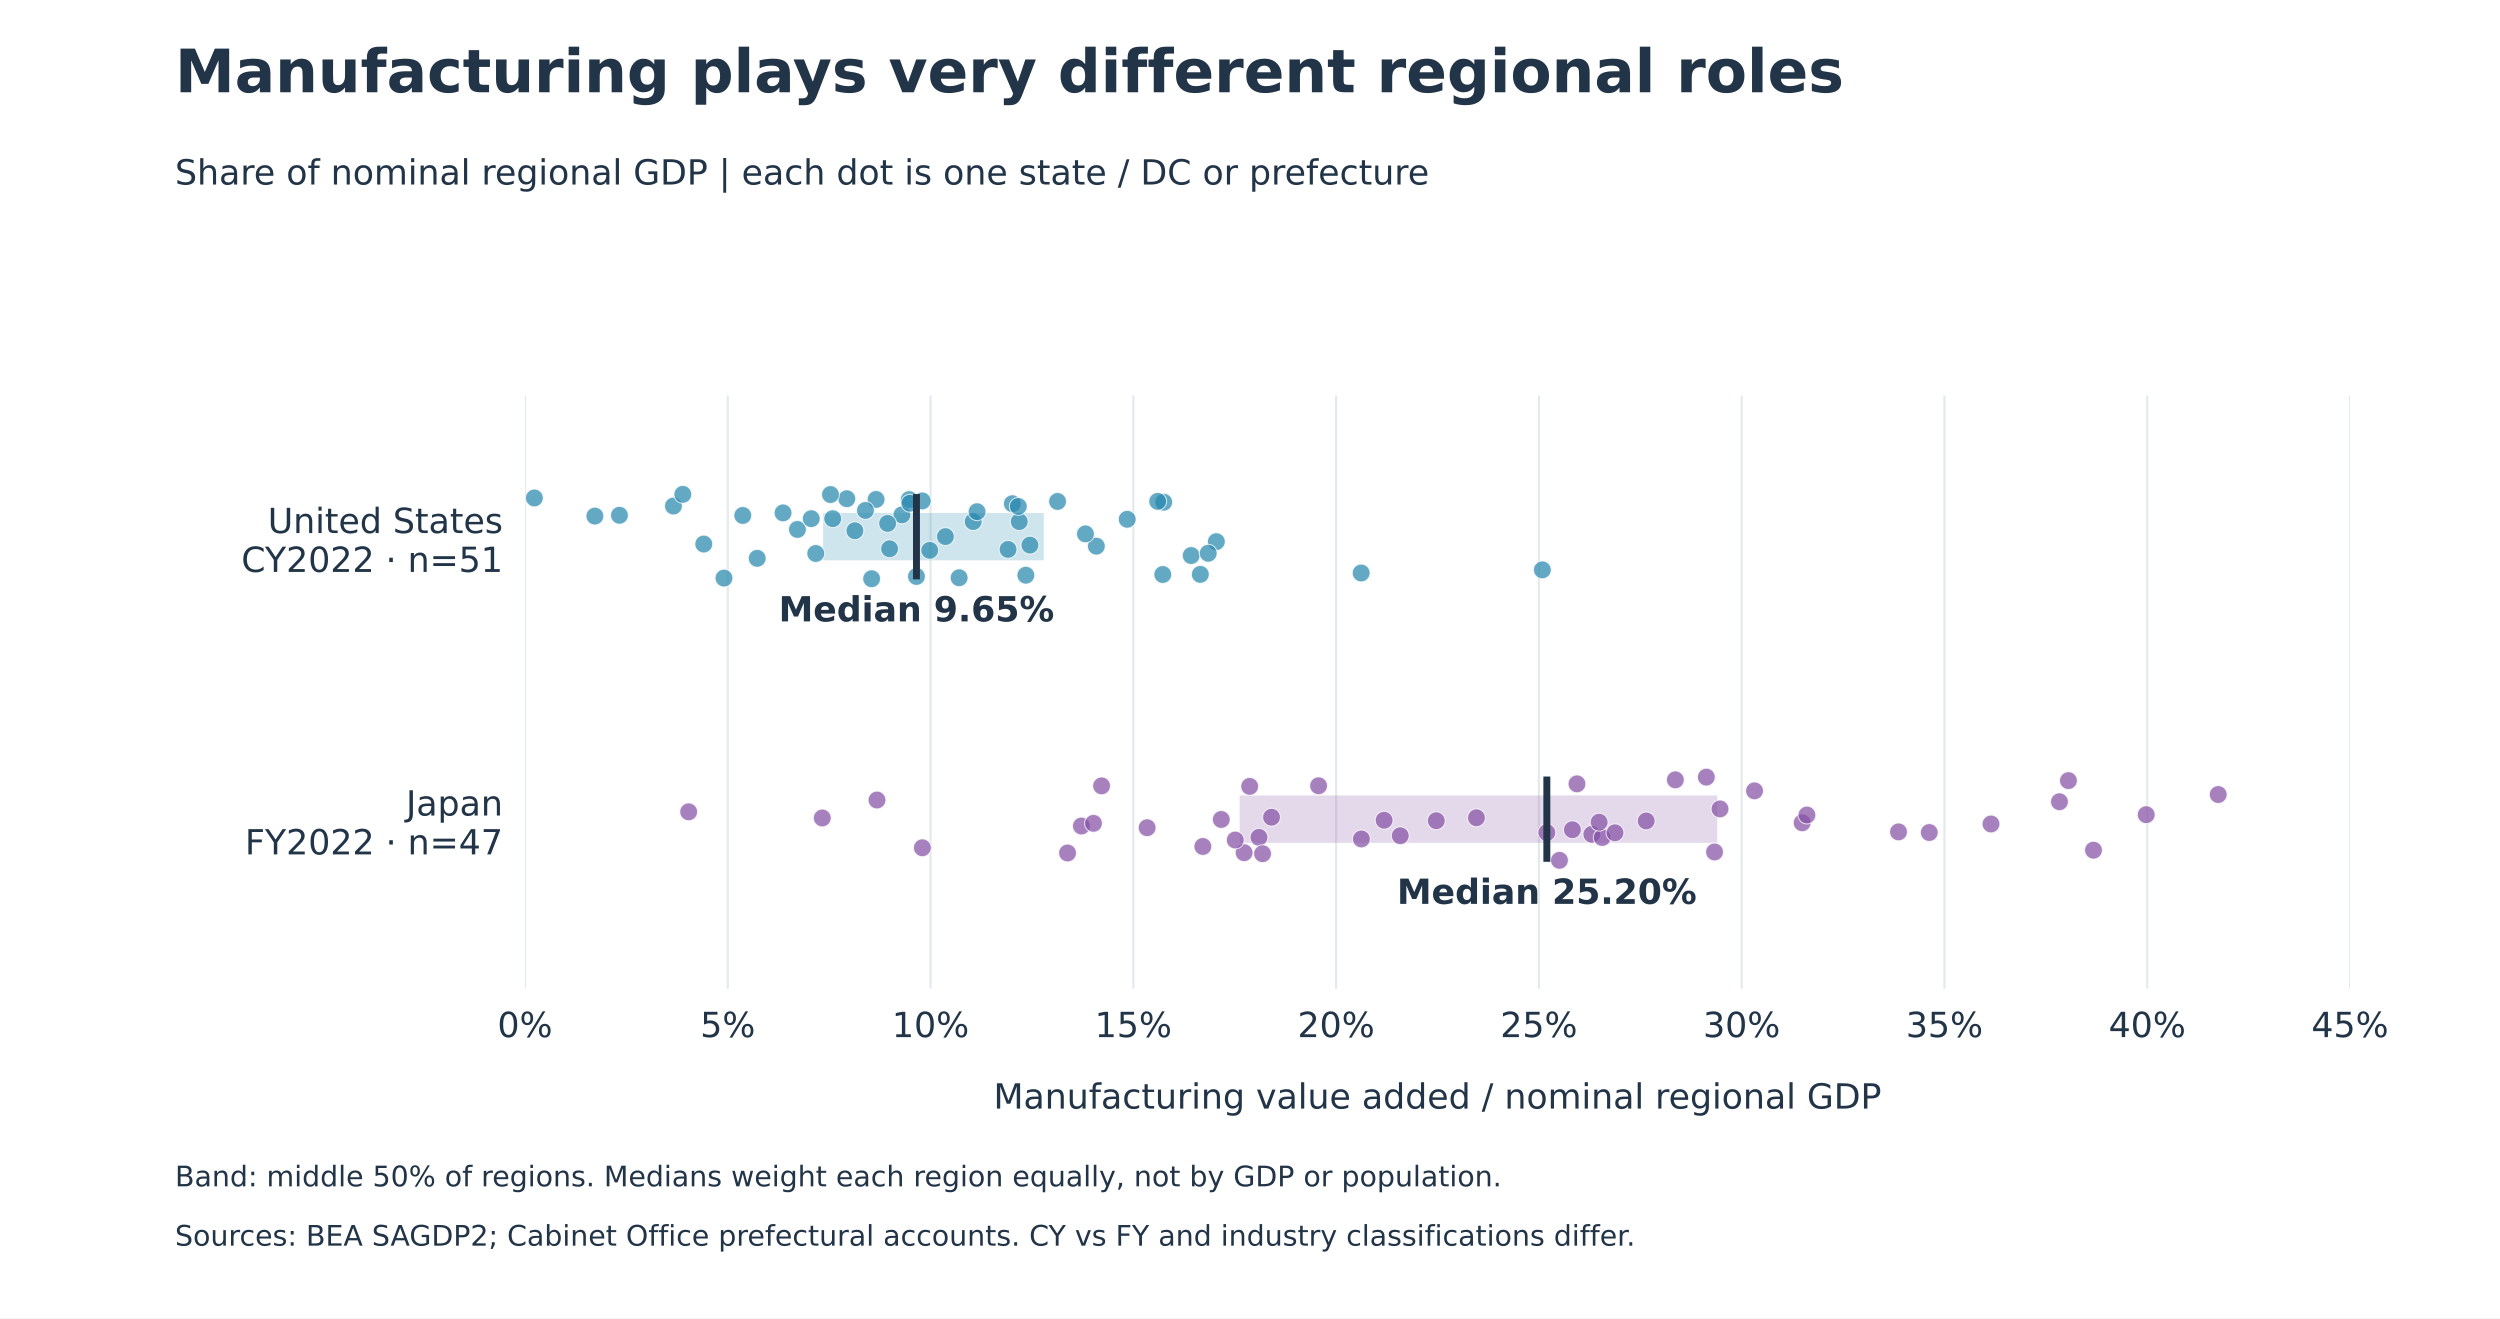
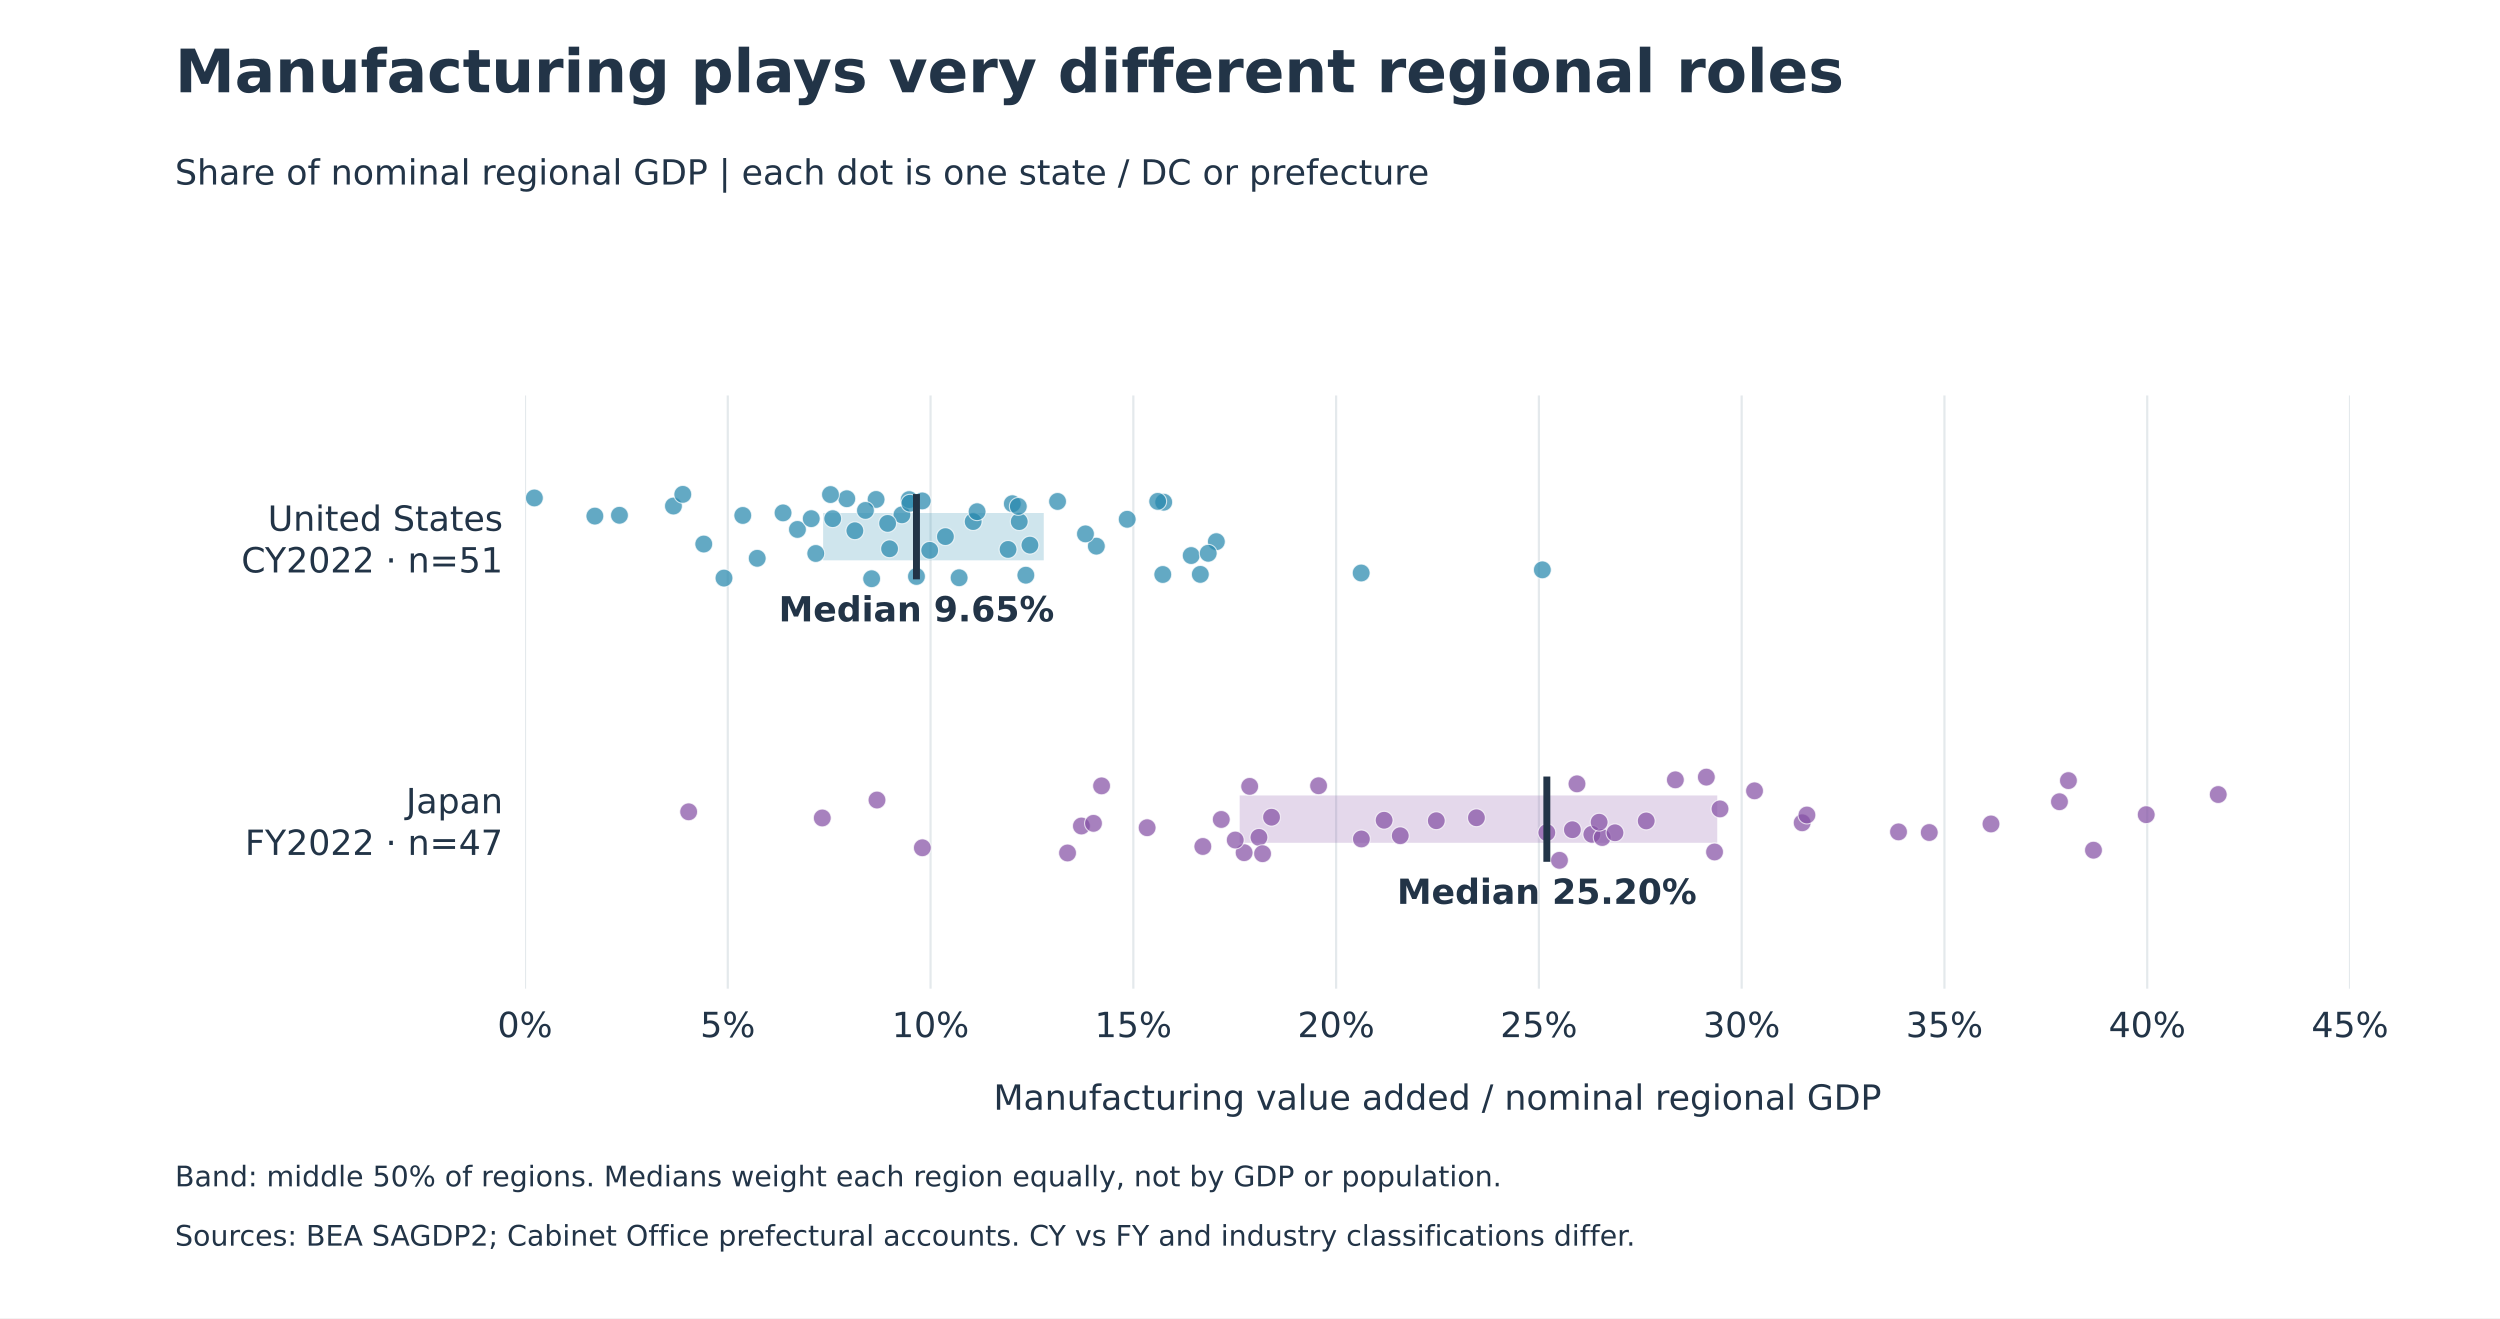
<svg xmlns="http://www.w3.org/2000/svg" xmlns:xlink="http://www.w3.org/1999/xlink" width="792pt" height="417.6pt" viewBox="0 0 792 417.6" version="1.1">
  <defs>
    <style type="text/css">*{stroke-linejoin: round; stroke-linecap: butt}</style>
  </defs>
  <g id="figure_1">
    <g id="patch_1">
      <path d="M 0 417.6 L 792 417.6 L 792 0 L 0 0 z " style="fill: #ffffff" />
    </g>
    <g id="axes_1">
      <g id="patch_2">
        <path d="M 166.32 313.2 L 744.48 313.2 L 744.48 125.28 L 166.32 125.28 z " style="fill: #ffffff" />
      </g>
      <g id="matplotlib.axis_1">
        <g id="xtick_1">
          <g id="line2d_1">
            <path d="M 166.32 313.2 L 166.32 125.28 " clip-path="url(#p34b4ffc64d)" style="fill: none; stroke: #e4e9ec; stroke-width: 0.7; stroke-linecap: square" />
          </g>
          <g id="line2d_2" />
          <g id="text_1">
-             <text style="font-size: 11px; font-family: 'DejaVu Sans'; text-anchor: middle; fill: #223447" x="166.32" y="328.558" transform="rotate(-0 166.32 328.5583)">0%</text>
+             <text style="font-size: 11px; font-family: 'DejaVu Sans'; text-anchor: middle; fill: #223447" x="166.32" y="328.557" transform="rotate(-0 166.32 328.5574)">0%</text>
          </g>
        </g>
        <g id="xtick_2">
          <g id="line2d_3">
            <path d="M 230.56 313.2 L 230.56 125.28 " clip-path="url(#p34b4ffc64d)" style="fill: none; stroke: #e4e9ec; stroke-width: 0.7; stroke-linecap: square" />
          </g>
          <g id="line2d_4" />
          <g id="text_2">
-             <text style="font-size: 11px; font-family: 'DejaVu Sans'; text-anchor: middle; fill: #223447" x="230.56" y="328.558" transform="rotate(-0 230.56 328.5583)">5%</text>
+             <text style="font-size: 11px; font-family: 'DejaVu Sans'; text-anchor: middle; fill: #223447" x="230.56" y="328.557" transform="rotate(-0 230.56 328.5574)">5%</text>
          </g>
        </g>
        <g id="xtick_3">
          <g id="line2d_5">
            <path d="M 294.8 313.2 L 294.8 125.28 " clip-path="url(#p34b4ffc64d)" style="fill: none; stroke: #e4e9ec; stroke-width: 0.7; stroke-linecap: square" />
          </g>
          <g id="line2d_6" />
          <g id="text_3">
-             <text style="font-size: 11px; font-family: 'DejaVu Sans'; text-anchor: middle; fill: #223447" x="294.8" y="328.558" transform="rotate(-0 294.8 328.5583)">10%</text>
+             <text style="font-size: 11px; font-family: 'DejaVu Sans'; text-anchor: middle; fill: #223447" x="294.8" y="328.557" transform="rotate(-0 294.8 328.5574)">10%</text>
          </g>
        </g>
        <g id="xtick_4">
          <g id="line2d_7">
            <path d="M 359.04 313.2 L 359.04 125.28 " clip-path="url(#p34b4ffc64d)" style="fill: none; stroke: #e4e9ec; stroke-width: 0.7; stroke-linecap: square" />
          </g>
          <g id="line2d_8" />
          <g id="text_4">
-             <text style="font-size: 11px; font-family: 'DejaVu Sans'; text-anchor: middle; fill: #223447" x="359.04" y="328.558" transform="rotate(-0 359.04 328.5583)">15%</text>
+             <text style="font-size: 11px; font-family: 'DejaVu Sans'; text-anchor: middle; fill: #223447" x="359.04" y="328.557" transform="rotate(-0 359.04 328.5574)">15%</text>
          </g>
        </g>
        <g id="xtick_5">
          <g id="line2d_9">
            <path d="M 423.28 313.2 L 423.28 125.28 " clip-path="url(#p34b4ffc64d)" style="fill: none; stroke: #e4e9ec; stroke-width: 0.7; stroke-linecap: square" />
          </g>
          <g id="line2d_10" />
          <g id="text_5">
-             <text style="font-size: 11px; font-family: 'DejaVu Sans'; text-anchor: middle; fill: #223447" x="423.28" y="328.558" transform="rotate(-0 423.28 328.5583)">20%</text>
+             <text style="font-size: 11px; font-family: 'DejaVu Sans'; text-anchor: middle; fill: #223447" x="423.28" y="328.557" transform="rotate(-0 423.28 328.5574)">20%</text>
          </g>
        </g>
        <g id="xtick_6">
          <g id="line2d_11">
            <path d="M 487.52 313.2 L 487.52 125.28 " clip-path="url(#p34b4ffc64d)" style="fill: none; stroke: #e4e9ec; stroke-width: 0.7; stroke-linecap: square" />
          </g>
          <g id="line2d_12" />
          <g id="text_6">
-             <text style="font-size: 11px; font-family: 'DejaVu Sans'; text-anchor: middle; fill: #223447" x="487.52" y="328.558" transform="rotate(-0 487.52 328.5583)">25%</text>
+             <text style="font-size: 11px; font-family: 'DejaVu Sans'; text-anchor: middle; fill: #223447" x="487.52" y="328.557" transform="rotate(-0 487.52 328.5574)">25%</text>
          </g>
        </g>
        <g id="xtick_7">
          <g id="line2d_13">
            <path d="M 551.76 313.2 L 551.76 125.28 " clip-path="url(#p34b4ffc64d)" style="fill: none; stroke: #e4e9ec; stroke-width: 0.7; stroke-linecap: square" />
          </g>
          <g id="line2d_14" />
          <g id="text_7">
-             <text style="font-size: 11px; font-family: 'DejaVu Sans'; text-anchor: middle; fill: #223447" x="551.76" y="328.558" transform="rotate(-0 551.76 328.5583)">30%</text>
+             <text style="font-size: 11px; font-family: 'DejaVu Sans'; text-anchor: middle; fill: #223447" x="551.76" y="328.557" transform="rotate(-0 551.76 328.5574)">30%</text>
          </g>
        </g>
        <g id="xtick_8">
          <g id="line2d_15">
            <path d="M 616 313.2 L 616 125.28 " clip-path="url(#p34b4ffc64d)" style="fill: none; stroke: #e4e9ec; stroke-width: 0.7; stroke-linecap: square" />
          </g>
          <g id="line2d_16" />
          <g id="text_8">
-             <text style="font-size: 11px; font-family: 'DejaVu Sans'; text-anchor: middle; fill: #223447" x="616" y="328.558" transform="rotate(-0 616 328.5583)">35%</text>
+             <text style="font-size: 11px; font-family: 'DejaVu Sans'; text-anchor: middle; fill: #223447" x="616" y="328.557" transform="rotate(-0 616 328.5574)">35%</text>
          </g>
        </g>
        <g id="xtick_9">
          <g id="line2d_17">
            <path d="M 680.24 313.2 L 680.24 125.28 " clip-path="url(#p34b4ffc64d)" style="fill: none; stroke: #e4e9ec; stroke-width: 0.7; stroke-linecap: square" />
          </g>
          <g id="line2d_18" />
          <g id="text_9">
-             <text style="font-size: 11px; font-family: 'DejaVu Sans'; text-anchor: middle; fill: #223447" x="680.24" y="328.558" transform="rotate(-0 680.24 328.5583)">40%</text>
+             <text style="font-size: 11px; font-family: 'DejaVu Sans'; text-anchor: middle; fill: #223447" x="680.24" y="328.557" transform="rotate(-0 680.24 328.5574)">40%</text>
          </g>
        </g>
        <g id="xtick_10">
          <g id="line2d_19">
            <path d="M 744.48 313.2 L 744.48 125.28 " clip-path="url(#p34b4ffc64d)" style="fill: none; stroke: #e4e9ec; stroke-width: 0.7; stroke-linecap: square" />
          </g>
          <g id="line2d_20" />
          <g id="text_10">
-             <text style="font-size: 11px; font-family: 'DejaVu Sans'; text-anchor: middle; fill: #223447" x="744.48" y="328.558" transform="rotate(-0 744.48 328.5583)">45%</text>
+             <text style="font-size: 11px; font-family: 'DejaVu Sans'; text-anchor: middle; fill: #223447" x="744.48" y="328.557" transform="rotate(-0 744.48 328.5574)">45%</text>
          </g>
        </g>
        <g id="text_11">
-           <text style="font-size: 11px; font-family: 'DejaVu Sans'; text-anchor: middle; fill: #223447" x="455.4" y="351.204" transform="rotate(-0 455.4 351.2042)">Manufacturing value added / nominal regional GDP</text>
+           <text style="font-size: 11px; font-family: 'DejaVu Sans'; text-anchor: middle; fill: #223447" x="455.4" y="351.558" transform="rotate(-0 455.4 351.5583)">Manufacturing value added / nominal regional GDP</text>
        </g>
      </g>
      <g id="matplotlib.axis_2">
        <g id="ytick_1">
          <g id="line2d_21" />
          <g id="text_12">
-             <text style="font-size: 11px; font-family: 'DejaVu Sans'; fill: #223447" transform="translate(84.83453 168.879)">United States</text>
-             <text style="font-size: 11px; font-family: 'DejaVu Sans'; fill: #223447" transform="translate(76.44359 181.1966)">CY2022 · n=51</text>
+             <text style="font-size: 11px; font-family: 'DejaVu Sans'; fill: #223447" transform="translate(84.83453 168.1515)">United States</text>
+             <text style="font-size: 11px; font-family: 'DejaVu Sans'; fill: #223447" transform="translate(76.44359 181.3536)">CY2022 · n=51</text>
          </g>
        </g>
        <g id="ytick_2">
          <g id="line2d_22" />
          <g id="text_13">
-             <text style="font-size: 11px; font-family: 'DejaVu Sans'; fill: #223447" transform="translate(128.6386 258.3647)">Japan</text>
-             <text style="font-size: 11px; font-family: 'DejaVu Sans'; fill: #223447" transform="translate(77.60547 270.6823)">FY2022 · n=47</text>
+             <text style="font-size: 11px; font-family: 'DejaVu Sans'; fill: #223447" transform="translate(128.6386 257.6367)">Japan</text>
+             <text style="font-size: 11px; font-family: 'DejaVu Sans'; fill: #223447" transform="translate(77.60547 270.8389)">FY2022 · n=47</text>
          </g>
        </g>
      </g>
      <g id="LineCollection_1">
        <path d="M 260.767 170.023 L 330.66 170.023 " clip-path="url(#p34b4ffc64d)" style="fill: none; stroke: #2788ae; stroke-opacity: 0.22; stroke-width: 15" />
      </g>
      <g id="LineCollection_2">
        <path d="M 392.73 259.509 L 544.03 259.509 " clip-path="url(#p34b4ffc64d)" style="fill: none; stroke: #8551a6; stroke-opacity: 0.22; stroke-width: 15" />
      </g>
      <g id="PathCollection_1">
        <defs>
          <path id="m45c5074fe5" d="M 0 2.828 C 0.75 2.828 1.47 2.53 2 2 C 2.53 1.47 2.828 0.75 2.828 0 C 2.828 -0.75 2.53 -1.47 2 -2 C 1.47 -2.53 0.75 -2.828 0 -2.828 C -0.75 -2.828 -1.47 -2.53 -2 -2 C -2.53 -1.47 -2.828 -0.75 -2.828 0 C -2.828 0.75 -2.53 1.47 -2 2 C -1.47 2.53 -0.75 2.828 0 2.828 z " style="stroke: #ffffff; stroke-opacity: 0.72; stroke-width: 0.35" />
        </defs>
        <g clip-path="url(#p34b4ffc64d)">
          <use xlink:href="#m45c5074fe5" x="196.243" y="163.242" style="fill: #2788ae; fill-opacity: 0.72; stroke: #ffffff; stroke-opacity: 0.72; stroke-width: 0.35" />
          <use xlink:href="#m45c5074fe5" x="368.668" y="159.096" style="fill: #2788ae; fill-opacity: 0.72; stroke: #ffffff; stroke-opacity: 0.72; stroke-width: 0.35" />
          <use xlink:href="#m45c5074fe5" x="347.32" y="173.023" style="fill: #2788ae; fill-opacity: 0.72; stroke: #ffffff; stroke-opacity: 0.72; stroke-width: 0.35" />
          <use xlink:href="#m45c5074fe5" x="277.544" y="158.229" style="fill: #2788ae; fill-opacity: 0.72; stroke: #ffffff; stroke-opacity: 0.72; stroke-width: 0.35" />
          <use xlink:href="#m45c5074fe5" x="294.532" y="174.346" style="fill: #2788ae; fill-opacity: 0.72; stroke: #ffffff; stroke-opacity: 0.72; stroke-width: 0.35" />
          <use xlink:href="#m45c5074fe5" x="239.883" y="176.873" style="fill: #2788ae; fill-opacity: 0.72; stroke: #ffffff; stroke-opacity: 0.72; stroke-width: 0.35" />
          <use xlink:href="#m45c5074fe5" x="320.704" y="159.576" style="fill: #2788ae; fill-opacity: 0.72; stroke: #ffffff; stroke-opacity: 0.72; stroke-width: 0.35" />
          <use xlink:href="#m45c5074fe5" x="169.288" y="157.756" style="fill: #2788ae; fill-opacity: 0.72; stroke: #ffffff; stroke-opacity: 0.72; stroke-width: 0.35" />
          <use xlink:href="#m45c5074fe5" x="252.627" y="167.725" style="fill: #2788ae; fill-opacity: 0.72; stroke: #ffffff; stroke-opacity: 0.72; stroke-width: 0.35" />
          <use xlink:href="#m45c5074fe5" x="229.36" y="183.14" style="fill: #2788ae; fill-opacity: 0.72; stroke: #ffffff; stroke-opacity: 0.72; stroke-width: 0.35" />
          <use xlink:href="#m45c5074fe5" x="290.336" y="182.619" style="fill: #2788ae; fill-opacity: 0.72; stroke: #ffffff; stroke-opacity: 0.72; stroke-width: 0.35" />
          <use xlink:href="#m45c5074fe5" x="188.454" y="163.499" style="fill: #2788ae; fill-opacity: 0.72; stroke: #ffffff; stroke-opacity: 0.72; stroke-width: 0.35" />
          <use xlink:href="#m45c5074fe5" x="385.337" y="171.6" style="fill: #2788ae; fill-opacity: 0.72; stroke: #ffffff; stroke-opacity: 0.72; stroke-width: 0.35" />
          <use xlink:href="#m45c5074fe5" x="285.734" y="163.106" style="fill: #2788ae; fill-opacity: 0.72; stroke: #ffffff; stroke-opacity: 0.72; stroke-width: 0.35" />
          <use xlink:href="#m45c5074fe5" x="322.895" y="165.245" style="fill: #2788ae; fill-opacity: 0.72; stroke: #ffffff; stroke-opacity: 0.72; stroke-width: 0.35" />
          <use xlink:href="#m45c5074fe5" x="488.617" y="180.529" style="fill: #2788ae; fill-opacity: 0.72; stroke: #ffffff; stroke-opacity: 0.72; stroke-width: 0.35" />
          <use xlink:href="#m45c5074fe5" x="368.369" y="181.999" style="fill: #2788ae; fill-opacity: 0.72; stroke: #ffffff; stroke-opacity: 0.72; stroke-width: 0.35" />
          <use xlink:href="#m45c5074fe5" x="377.368" y="175.997" style="fill: #2788ae; fill-opacity: 0.72; stroke: #ffffff; stroke-opacity: 0.72; stroke-width: 0.35" />
          <use xlink:href="#m45c5074fe5" x="431.219" y="181.526" style="fill: #2788ae; fill-opacity: 0.72; stroke: #ffffff; stroke-opacity: 0.72; stroke-width: 0.35" />
          <use xlink:href="#m45c5074fe5" x="276.136" y="183.341" style="fill: #2788ae; fill-opacity: 0.72; stroke: #ffffff; stroke-opacity: 0.72; stroke-width: 0.35" />
          <use xlink:href="#m45c5074fe5" x="235.313" y="163.296" style="fill: #2788ae; fill-opacity: 0.72; stroke: #ffffff; stroke-opacity: 0.72; stroke-width: 0.35" />
          <use xlink:href="#m45c5074fe5" x="288.025" y="158.272" style="fill: #2788ae; fill-opacity: 0.72; stroke: #ffffff; stroke-opacity: 0.72; stroke-width: 0.35" />
          <use xlink:href="#m45c5074fe5" x="380.262" y="181.964" style="fill: #2788ae; fill-opacity: 0.72; stroke: #ffffff; stroke-opacity: 0.72; stroke-width: 0.35" />
          <use xlink:href="#m45c5074fe5" x="319.351" y="174.057" style="fill: #2788ae; fill-opacity: 0.72; stroke: #ffffff; stroke-opacity: 0.72; stroke-width: 0.35" />
          <use xlink:href="#m45c5074fe5" x="308.295" y="165.236" style="fill: #2788ae; fill-opacity: 0.72; stroke: #ffffff; stroke-opacity: 0.72; stroke-width: 0.35" />
          <use xlink:href="#m45c5074fe5" x="366.759" y="158.838" style="fill: #2788ae; fill-opacity: 0.72; stroke: #ffffff; stroke-opacity: 0.72; stroke-width: 0.35" />
          <use xlink:href="#m45c5074fe5" x="248.069" y="162.486" style="fill: #2788ae; fill-opacity: 0.72; stroke: #ffffff; stroke-opacity: 0.72; stroke-width: 0.35" />
          <use xlink:href="#m45c5074fe5" x="335.036" y="158.86" style="fill: #2788ae; fill-opacity: 0.72; stroke: #ffffff; stroke-opacity: 0.72; stroke-width: 0.35" />
          <use xlink:href="#m45c5074fe5" x="268.267" y="158" style="fill: #2788ae; fill-opacity: 0.72; stroke: #ffffff; stroke-opacity: 0.72; stroke-width: 0.35" />
          <use xlink:href="#m45c5074fe5" x="309.54" y="162.11" style="fill: #2788ae; fill-opacity: 0.72; stroke: #ffffff; stroke-opacity: 0.72; stroke-width: 0.35" />
          <use xlink:href="#m45c5074fe5" x="292.171" y="158.692" style="fill: #2788ae; fill-opacity: 0.72; stroke: #ffffff; stroke-opacity: 0.72; stroke-width: 0.35" />
          <use xlink:href="#m45c5074fe5" x="281.197" y="165.815" style="fill: #2788ae; fill-opacity: 0.72; stroke: #ffffff; stroke-opacity: 0.72; stroke-width: 0.35" />
          <use xlink:href="#m45c5074fe5" x="213.346" y="160.314" style="fill: #2788ae; fill-opacity: 0.72; stroke: #ffffff; stroke-opacity: 0.72; stroke-width: 0.35" />
          <use xlink:href="#m45c5074fe5" x="222.954" y="172.354" style="fill: #2788ae; fill-opacity: 0.72; stroke: #ffffff; stroke-opacity: 0.72; stroke-width: 0.35" />
          <use xlink:href="#m45c5074fe5" x="216.313" y="156.614" style="fill: #2788ae; fill-opacity: 0.72; stroke: #ffffff; stroke-opacity: 0.72; stroke-width: 0.35" />
          <use xlink:href="#m45c5074fe5" x="357.095" y="164.509" style="fill: #2788ae; fill-opacity: 0.72; stroke: #ffffff; stroke-opacity: 0.72; stroke-width: 0.35" />
          <use xlink:href="#m45c5074fe5" x="274.171" y="161.707" style="fill: #2788ae; fill-opacity: 0.72; stroke: #ffffff; stroke-opacity: 0.72; stroke-width: 0.35" />
          <use xlink:href="#m45c5074fe5" x="322.598" y="160.431" style="fill: #2788ae; fill-opacity: 0.72; stroke: #ffffff; stroke-opacity: 0.72; stroke-width: 0.35" />
          <use xlink:href="#m45c5074fe5" x="303.848" y="183.032" style="fill: #2788ae; fill-opacity: 0.72; stroke: #ffffff; stroke-opacity: 0.72; stroke-width: 0.35" />
          <use xlink:href="#m45c5074fe5" x="263.803" y="164.315" style="fill: #2788ae; fill-opacity: 0.72; stroke: #ffffff; stroke-opacity: 0.72; stroke-width: 0.35" />
          <use xlink:href="#m45c5074fe5" x="343.872" y="169.135" style="fill: #2788ae; fill-opacity: 0.72; stroke: #ffffff; stroke-opacity: 0.72; stroke-width: 0.35" />
          <use xlink:href="#m45c5074fe5" x="257.004" y="164.314" style="fill: #2788ae; fill-opacity: 0.72; stroke: #ffffff; stroke-opacity: 0.72; stroke-width: 0.35" />
          <use xlink:href="#m45c5074fe5" x="324.99" y="182.224" style="fill: #2788ae; fill-opacity: 0.72; stroke: #ffffff; stroke-opacity: 0.72; stroke-width: 0.35" />
          <use xlink:href="#m45c5074fe5" x="326.283" y="172.693" style="fill: #2788ae; fill-opacity: 0.72; stroke: #ffffff; stroke-opacity: 0.72; stroke-width: 0.35" />
          <use xlink:href="#m45c5074fe5" x="299.507" y="169.998" style="fill: #2788ae; fill-opacity: 0.72; stroke: #ffffff; stroke-opacity: 0.72; stroke-width: 0.35" />
          <use xlink:href="#m45c5074fe5" x="258.438" y="175.343" style="fill: #2788ae; fill-opacity: 0.72; stroke: #ffffff; stroke-opacity: 0.72; stroke-width: 0.35" />
          <use xlink:href="#m45c5074fe5" x="270.828" y="168.137" style="fill: #2788ae; fill-opacity: 0.72; stroke: #ffffff; stroke-opacity: 0.72; stroke-width: 0.35" />
          <use xlink:href="#m45c5074fe5" x="263.097" y="156.677" style="fill: #2788ae; fill-opacity: 0.72; stroke: #ffffff; stroke-opacity: 0.72; stroke-width: 0.35" />
          <use xlink:href="#m45c5074fe5" x="382.761" y="175.276" style="fill: #2788ae; fill-opacity: 0.72; stroke: #ffffff; stroke-opacity: 0.72; stroke-width: 0.35" />
          <use xlink:href="#m45c5074fe5" x="281.819" y="173.852" style="fill: #2788ae; fill-opacity: 0.72; stroke: #ffffff; stroke-opacity: 0.72; stroke-width: 0.35" />
          <use xlink:href="#m45c5074fe5" x="288.253" y="159.42" style="fill: #2788ae; fill-opacity: 0.72; stroke: #ffffff; stroke-opacity: 0.72; stroke-width: 0.35" />
        </g>
      </g>
      <g id="text_14">
        <text style="font-weight: 700; font-size: 11px; font-family: 'DejaVu Sans'; text-anchor: middle; fill: #223447" x="290.336" y="196.869" transform="rotate(-0 290.3361 196.8686)">Median 9.65%</text>
      </g>
      <g id="PathCollection_2">
        <defs>
          <path id="mdf6d81b1e4" d="M 0 2.828 C 0.75 2.828 1.47 2.53 2 2 C 2.53 1.47 2.828 0.75 2.828 0 C 2.828 -0.75 2.53 -1.47 2 -2 C 1.47 -2.53 0.75 -2.828 0 -2.828 C -0.75 -2.828 -1.47 -2.53 -2 -2 C -2.53 -1.47 -2.828 -0.75 -2.828 0 C -2.828 0.75 -2.53 1.47 -2 2 C -1.47 2.53 -0.75 2.828 0 2.828 z " style="stroke: #ffffff; stroke-opacity: 0.72; stroke-width: 0.35" />
        </defs>
        <g clip-path="url(#p34b4ffc64d)">
          <use xlink:href="#mdf6d81b1e4" x="277.831" y="253.449" style="fill: #8551a6; fill-opacity: 0.72; stroke: #ffffff; stroke-opacity: 0.72; stroke-width: 0.35" />
          <use xlink:href="#mdf6d81b1e4" x="342.59" y="261.682" style="fill: #8551a6; fill-opacity: 0.72; stroke: #ffffff; stroke-opacity: 0.72; stroke-width: 0.35" />
          <use xlink:href="#mdf6d81b1e4" x="398.837" y="265.274" style="fill: #8551a6; fill-opacity: 0.72; stroke: #ffffff; stroke-opacity: 0.72; stroke-width: 0.35" />
          <use xlink:href="#mdf6d81b1e4" x="363.409" y="262.224" style="fill: #8551a6; fill-opacity: 0.72; stroke: #ffffff; stroke-opacity: 0.72; stroke-width: 0.35" />
          <use xlink:href="#mdf6d81b1e4" x="417.728" y="248.932" style="fill: #8551a6; fill-opacity: 0.72; stroke: #ffffff; stroke-opacity: 0.72; stroke-width: 0.35" />
          <use xlink:href="#mdf6d81b1e4" x="504.298" y="264.308" style="fill: #8551a6; fill-opacity: 0.72; stroke: #ffffff; stroke-opacity: 0.72; stroke-width: 0.35" />
          <use xlink:href="#mdf6d81b1e4" x="507.58" y="265.328" style="fill: #8551a6; fill-opacity: 0.72; stroke: #ffffff; stroke-opacity: 0.72; stroke-width: 0.35" />
          <use xlink:href="#mdf6d81b1e4" x="601.451" y="263.545" style="fill: #8551a6; fill-opacity: 0.72; stroke: #ffffff; stroke-opacity: 0.72; stroke-width: 0.35" />
          <use xlink:href="#mdf6d81b1e4" x="679.92" y="258.093" style="fill: #8551a6; fill-opacity: 0.72; stroke: #ffffff; stroke-opacity: 0.72; stroke-width: 0.35" />
          <use xlink:href="#mdf6d81b1e4" x="655.277" y="247.296" style="fill: #8551a6; fill-opacity: 0.72; stroke: #ffffff; stroke-opacity: 0.72; stroke-width: 0.35" />
          <use xlink:href="#mdf6d81b1e4" x="438.487" y="259.853" style="fill: #8551a6; fill-opacity: 0.72; stroke: #ffffff; stroke-opacity: 0.72; stroke-width: 0.35" />
          <use xlink:href="#mdf6d81b1e4" x="402.823" y="258.891" style="fill: #8551a6; fill-opacity: 0.72; stroke: #ffffff; stroke-opacity: 0.72; stroke-width: 0.35" />
          <use xlink:href="#mdf6d81b1e4" x="260.497" y="259.134" style="fill: #8551a6; fill-opacity: 0.72; stroke: #ffffff; stroke-opacity: 0.72; stroke-width: 0.35" />
          <use xlink:href="#mdf6d81b1e4" x="399.98" y="270.458" style="fill: #8551a6; fill-opacity: 0.72; stroke: #ffffff; stroke-opacity: 0.72; stroke-width: 0.35" />
          <use xlink:href="#mdf6d81b1e4" x="455.017" y="260.007" style="fill: #8551a6; fill-opacity: 0.72; stroke: #ffffff; stroke-opacity: 0.72; stroke-width: 0.35" />
          <use xlink:href="#mdf6d81b1e4" x="570.926" y="260.663" style="fill: #8551a6; fill-opacity: 0.72; stroke: #ffffff; stroke-opacity: 0.72; stroke-width: 0.35" />
          <use xlink:href="#mdf6d81b1e4" x="467.736" y="259.07" style="fill: #8551a6; fill-opacity: 0.72; stroke: #ffffff; stroke-opacity: 0.72; stroke-width: 0.35" />
          <use xlink:href="#mdf6d81b1e4" x="499.588" y="248.325" style="fill: #8551a6; fill-opacity: 0.72; stroke: #ffffff; stroke-opacity: 0.72; stroke-width: 0.35" />
          <use xlink:href="#mdf6d81b1e4" x="572.431" y="258.198" style="fill: #8551a6; fill-opacity: 0.72; stroke: #ffffff; stroke-opacity: 0.72; stroke-width: 0.35" />
          <use xlink:href="#mdf6d81b1e4" x="555.836" y="250.539" style="fill: #8551a6; fill-opacity: 0.72; stroke: #ffffff; stroke-opacity: 0.72; stroke-width: 0.35" />
          <use xlink:href="#mdf6d81b1e4" x="540.566" y="246.192" style="fill: #8551a6; fill-opacity: 0.72; stroke: #ffffff; stroke-opacity: 0.72; stroke-width: 0.35" />
          <use xlink:href="#mdf6d81b1e4" x="652.436" y="253.991" style="fill: #8551a6; fill-opacity: 0.72; stroke: #ffffff; stroke-opacity: 0.72; stroke-width: 0.35" />
          <use xlink:href="#mdf6d81b1e4" x="630.746" y="261.033" style="fill: #8551a6; fill-opacity: 0.72; stroke: #ffffff; stroke-opacity: 0.72; stroke-width: 0.35" />
          <use xlink:href="#mdf6d81b1e4" x="663.216" y="269.341" style="fill: #8551a6; fill-opacity: 0.72; stroke: #ffffff; stroke-opacity: 0.72; stroke-width: 0.35" />
          <use xlink:href="#mdf6d81b1e4" x="702.736" y="251.709" style="fill: #8551a6; fill-opacity: 0.72; stroke: #ffffff; stroke-opacity: 0.72; stroke-width: 0.35" />
          <use xlink:href="#mdf6d81b1e4" x="521.519" y="260.072" style="fill: #8551a6; fill-opacity: 0.72; stroke: #ffffff; stroke-opacity: 0.72; stroke-width: 0.35" />
          <use xlink:href="#mdf6d81b1e4" x="386.896" y="259.607" style="fill: #8551a6; fill-opacity: 0.72; stroke: #ffffff; stroke-opacity: 0.72; stroke-width: 0.35" />
          <use xlink:href="#mdf6d81b1e4" x="530.753" y="247.054" style="fill: #8551a6; fill-opacity: 0.72; stroke: #ffffff; stroke-opacity: 0.72; stroke-width: 0.35" />
          <use xlink:href="#mdf6d81b1e4" x="394.137" y="270.131" style="fill: #8551a6; fill-opacity: 0.72; stroke: #ffffff; stroke-opacity: 0.72; stroke-width: 0.35" />
          <use xlink:href="#mdf6d81b1e4" x="511.627" y="263.827" style="fill: #8551a6; fill-opacity: 0.72; stroke: #ffffff; stroke-opacity: 0.72; stroke-width: 0.35" />
          <use xlink:href="#mdf6d81b1e4" x="338.197" y="270.223" style="fill: #8551a6; fill-opacity: 0.72; stroke: #ffffff; stroke-opacity: 0.72; stroke-width: 0.35" />
          <use xlink:href="#mdf6d81b1e4" x="395.899" y="249.129" style="fill: #8551a6; fill-opacity: 0.72; stroke: #ffffff; stroke-opacity: 0.72; stroke-width: 0.35" />
          <use xlink:href="#mdf6d81b1e4" x="494.036" y="272.55" style="fill: #8551a6; fill-opacity: 0.72; stroke: #ffffff; stroke-opacity: 0.72; stroke-width: 0.35" />
          <use xlink:href="#mdf6d81b1e4" x="506.607" y="260.472" style="fill: #8551a6; fill-opacity: 0.72; stroke: #ffffff; stroke-opacity: 0.72; stroke-width: 0.35" />
          <use xlink:href="#mdf6d81b1e4" x="611.19" y="263.742" style="fill: #8551a6; fill-opacity: 0.72; stroke: #ffffff; stroke-opacity: 0.72; stroke-width: 0.35" />
          <use xlink:href="#mdf6d81b1e4" x="544.894" y="256.266" style="fill: #8551a6; fill-opacity: 0.72; stroke: #ffffff; stroke-opacity: 0.72; stroke-width: 0.35" />
          <use xlink:href="#mdf6d81b1e4" x="431.288" y="265.78" style="fill: #8551a6; fill-opacity: 0.72; stroke: #ffffff; stroke-opacity: 0.72; stroke-width: 0.35" />
          <use xlink:href="#mdf6d81b1e4" x="490.039" y="263.766" style="fill: #8551a6; fill-opacity: 0.72; stroke: #ffffff; stroke-opacity: 0.72; stroke-width: 0.35" />
          <use xlink:href="#mdf6d81b1e4" x="292.204" y="268.577" style="fill: #8551a6; fill-opacity: 0.72; stroke: #ffffff; stroke-opacity: 0.72; stroke-width: 0.35" />
          <use xlink:href="#mdf6d81b1e4" x="348.981" y="248.969" style="fill: #8551a6; fill-opacity: 0.72; stroke: #ffffff; stroke-opacity: 0.72; stroke-width: 0.35" />
          <use xlink:href="#mdf6d81b1e4" x="498.131" y="262.859" style="fill: #8551a6; fill-opacity: 0.72; stroke: #ffffff; stroke-opacity: 0.72; stroke-width: 0.35" />
          <use xlink:href="#mdf6d81b1e4" x="381.06" y="268.164" style="fill: #8551a6; fill-opacity: 0.72; stroke: #ffffff; stroke-opacity: 0.72; stroke-width: 0.35" />
          <use xlink:href="#mdf6d81b1e4" x="443.602" y="264.761" style="fill: #8551a6; fill-opacity: 0.72; stroke: #ffffff; stroke-opacity: 0.72; stroke-width: 0.35" />
          <use xlink:href="#mdf6d81b1e4" x="543.167" y="269.903" style="fill: #8551a6; fill-opacity: 0.72; stroke: #ffffff; stroke-opacity: 0.72; stroke-width: 0.35" />
          <use xlink:href="#mdf6d81b1e4" x="391.323" y="266.122" style="fill: #8551a6; fill-opacity: 0.72; stroke: #ffffff; stroke-opacity: 0.72; stroke-width: 0.35" />
          <use xlink:href="#mdf6d81b1e4" x="346.414" y="260.836" style="fill: #8551a6; fill-opacity: 0.72; stroke: #ffffff; stroke-opacity: 0.72; stroke-width: 0.35" />
          <use xlink:href="#mdf6d81b1e4" x="218.17" y="257.185" style="fill: #8551a6; fill-opacity: 0.72; stroke: #ffffff; stroke-opacity: 0.72; stroke-width: 0.35" />
        </g>
      </g>
      <g id="text_15">
        <text style="font-weight: 700; font-size: 11px; font-family: 'DejaVu Sans'; text-anchor: middle; fill: #223447" x="490.039" y="286.354" transform="rotate(-0 490.0386 286.3543)">Median 25.20%</text>
      </g>
      <g id="line2d_23">
        <path d="M 290.336 170.023 " clip-path="url(#p34b4ffc64d)" style="fill: none; stroke: #223447; stroke-width: 1.5; stroke-linecap: square" />
        <defs>
          <path id="m88a372a331" d="M 0 13.5 L 0 -13.5 " style="stroke: #223447; stroke-width: 2.2" />
        </defs>
        <g clip-path="url(#p34b4ffc64d)">
          <use xlink:href="#m88a372a331" x="290.336" y="170.023" style="fill: #223447; stroke: #223447; stroke-width: 2.2" />
        </g>
      </g>
      <g id="line2d_24">
        <path d="M 490.039 259.509 " clip-path="url(#p34b4ffc64d)" style="fill: none; stroke: #223447; stroke-width: 1.5; stroke-linecap: square" />
        <g clip-path="url(#p34b4ffc64d)">
          <use xlink:href="#m88a372a331" x="490.039" y="259.509" style="fill: #223447; stroke: #223447; stroke-width: 2.2" />
        </g>
      </g>
    </g>
    <g id="text_16">
      <text style="font-weight: 700; font-size: 19px; font-family: 'DejaVu Sans'; text-anchor: start; fill: #223447" x="55.44" y="29.232" transform="rotate(-0 55.44 29.232)">Manufacturing plays very different regional roles</text>
    </g>
    <g id="text_17">
      <text style="font-size: 11px; font-family: 'DejaVu Sans'; text-anchor: start; fill: #223447" x="55.44" y="58.464" transform="rotate(-0 55.44 58.464)">Share of nominal regional GDP | each dot is one state / DC or prefecture</text>
    </g>
    <g id="text_18">
      <text style="font-size: 9px; font-family: 'DejaVu Sans'; text-anchor: start; fill: #223447" x="55.44" y="375.84" transform="rotate(-0 55.44 375.84)">Band: middle 50% of regions. Medians weight each region equally, not by GDP or population.</text>
    </g>
    <g id="text_19">
      <text style="font-size: 9px; font-family: 'DejaVu Sans'; text-anchor: start; fill: #223447" x="55.44" y="394.632" transform="rotate(-0 55.44 394.632)">Sources: BEA SAGDP2; Cabinet Office prefectural accounts. CY vs FY and industry classifications differ.</text>
    </g>
  </g>
  <defs>
    <clipPath id="p34b4ffc64d">
      <rect x="166.32" y="125.28" width="578.16" height="187.92" />
    </clipPath>
  </defs>
</svg>
